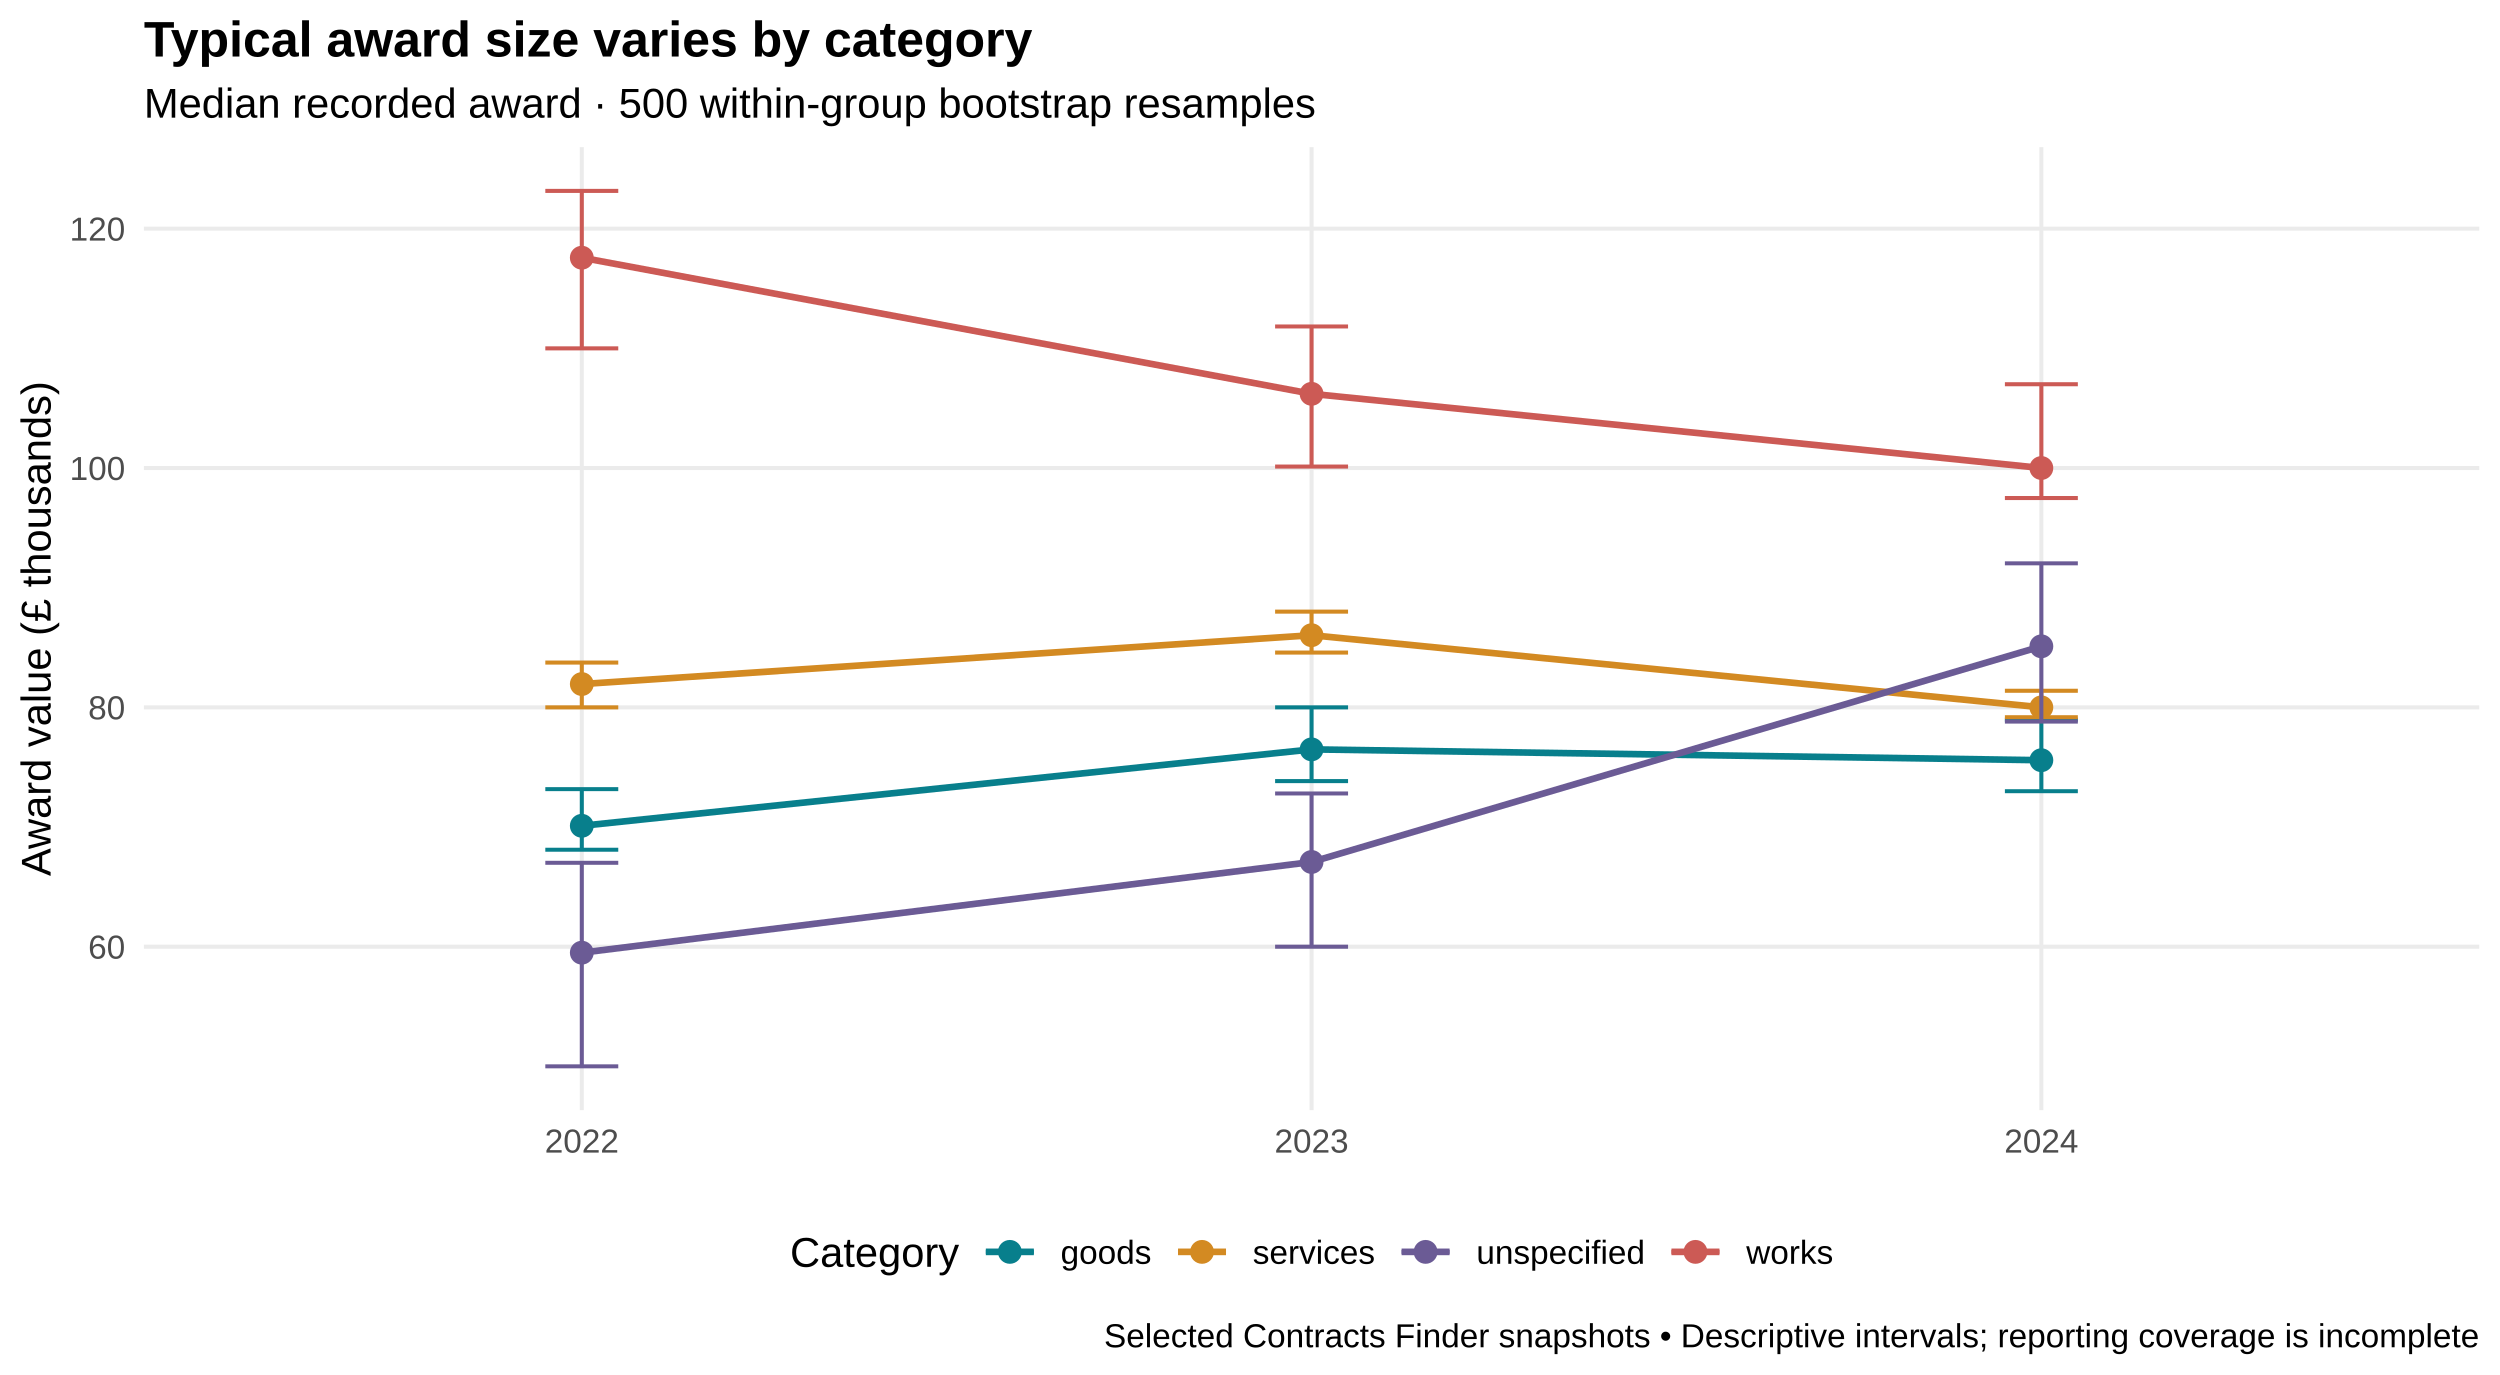
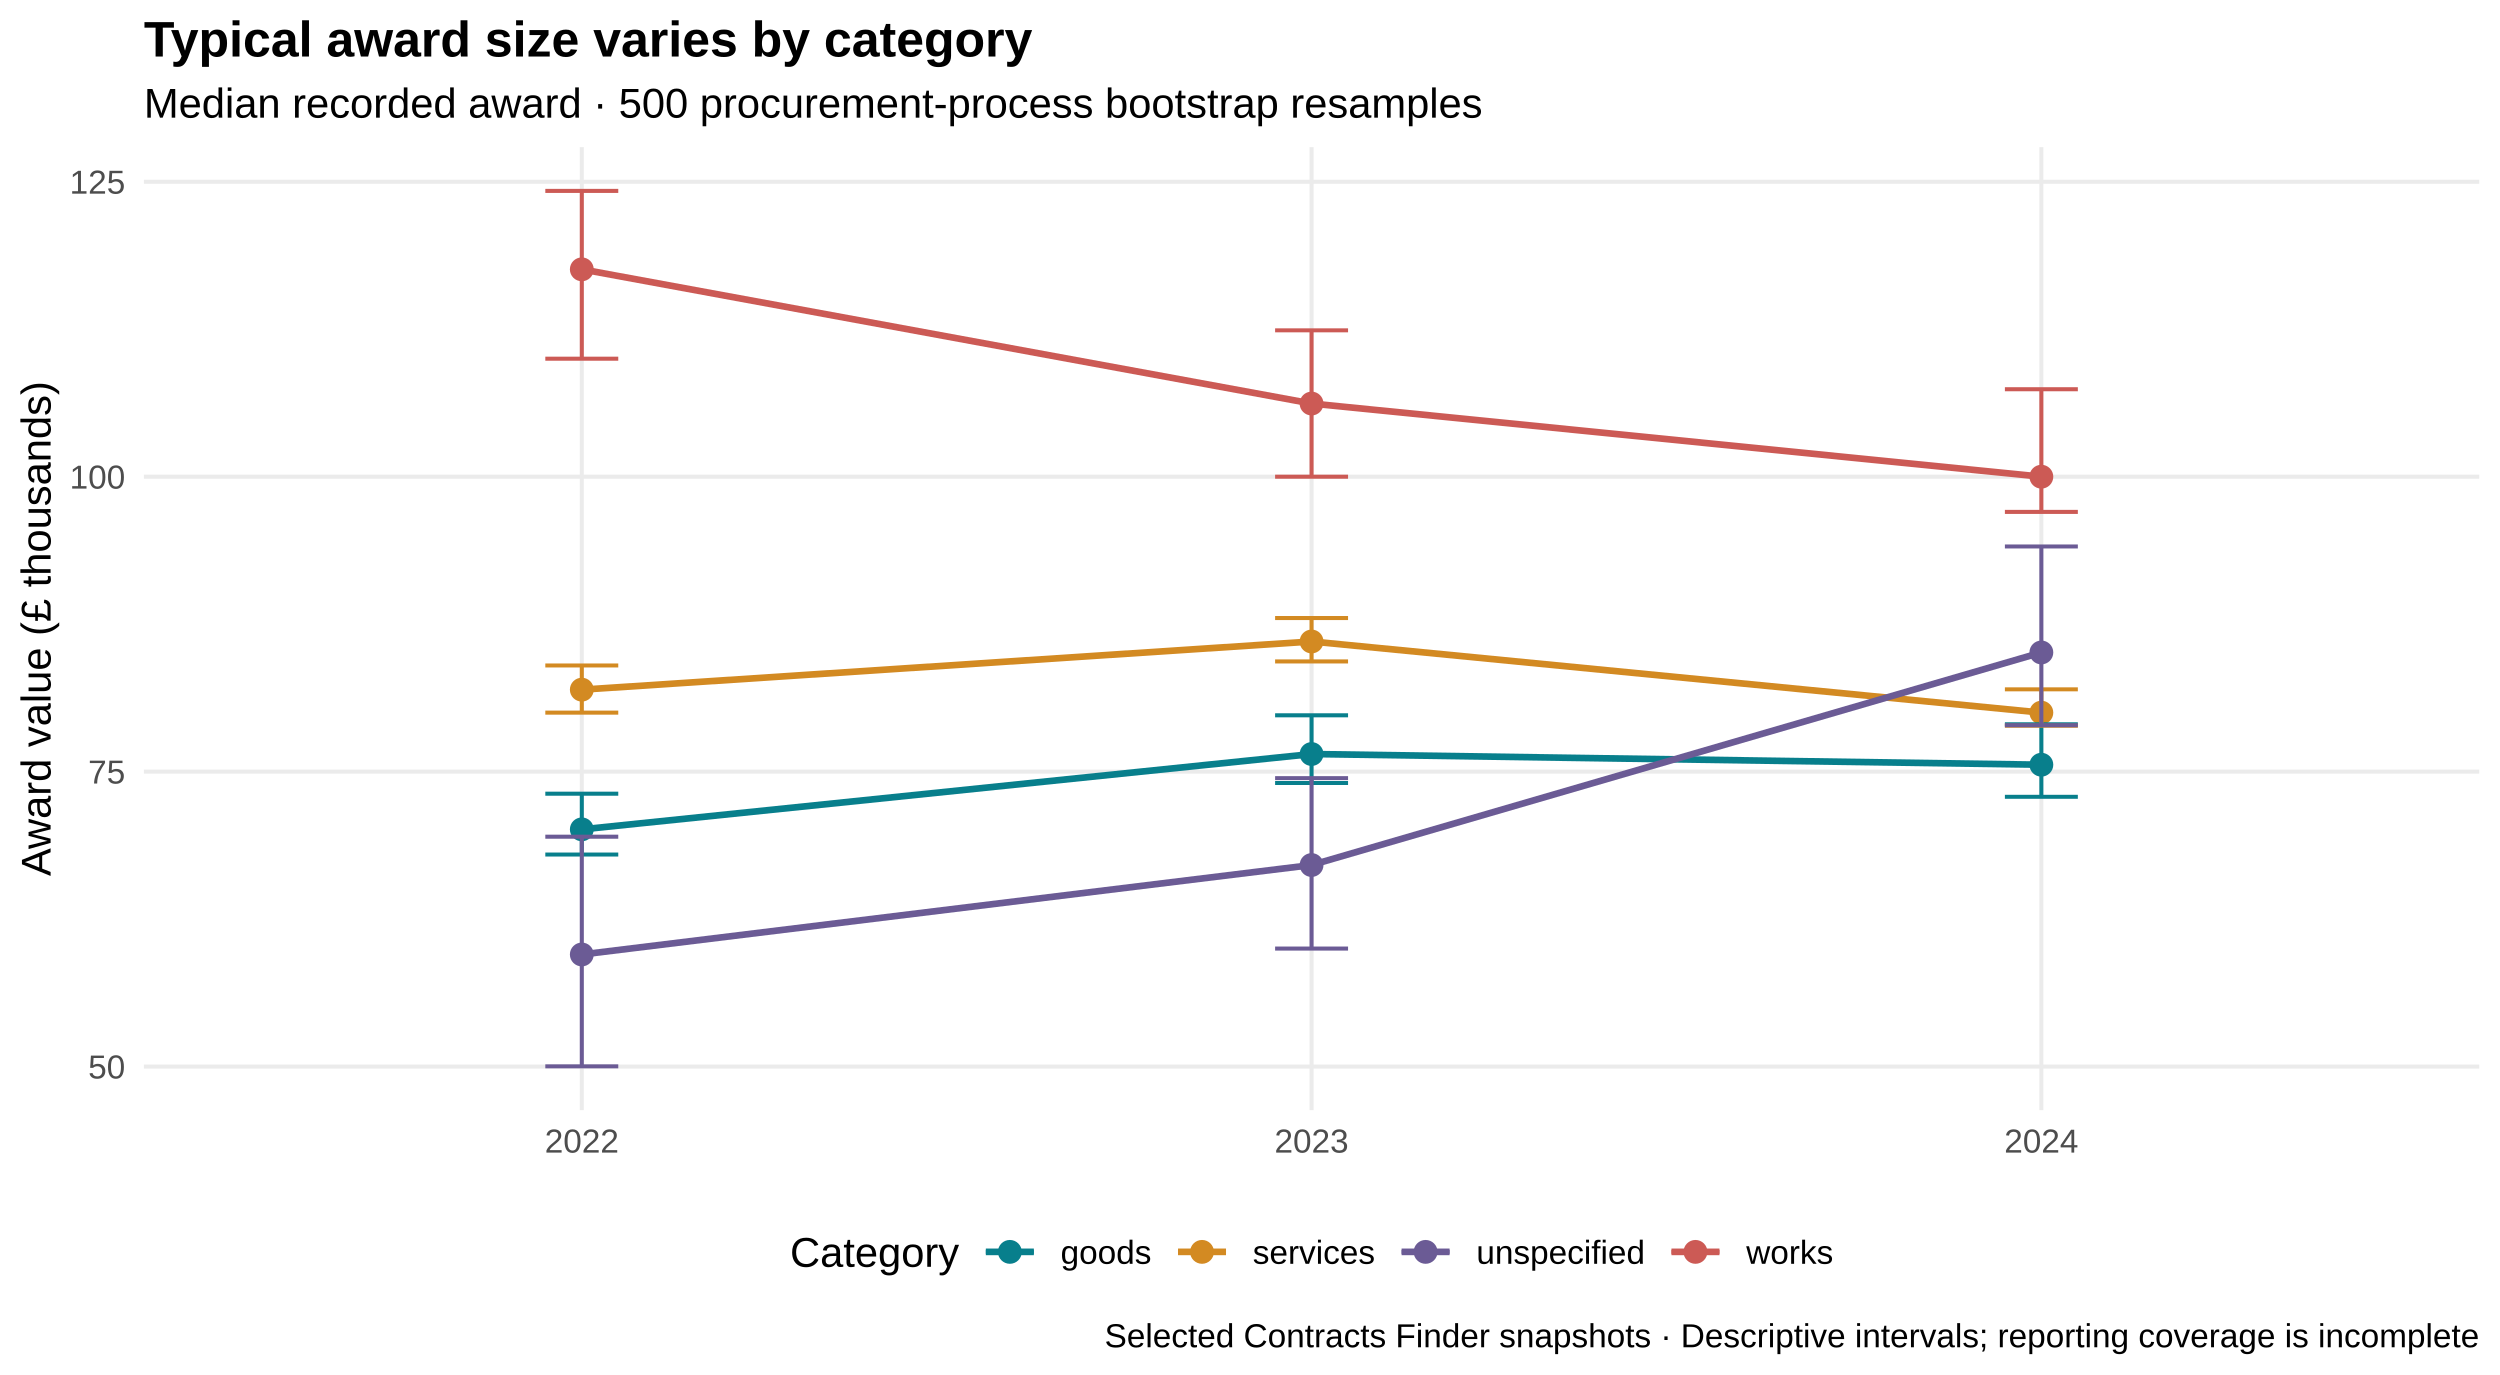
<svg xmlns="http://www.w3.org/2000/svg" width="720.00pt" height="396.00pt" viewBox="0 0 720.00 396.00">
  <g class="svglite">
    <defs>
      <style type="text/css">
    .svglite line, .svglite polyline, .svglite polygon, .svglite path, .svglite rect, .svglite circle {
      fill: none;
      stroke: #000000;
      stroke-linecap: round;
      stroke-linejoin: round;
      stroke-miterlimit: 10.00;
    }
    .svglite text {
      white-space: pre;
    }
    .svglite g.glyphgroup path {
      fill: inherit;
      stroke: none;
    }
  </style>
    </defs>
    <rect width="100%" height="100%" style="stroke: none; fill: #FFFFFF;" />
    <defs>
      <clipPath id="cpMC4wMHw3MjAuMDB8MC4wMHwzOTYuMDA=">
        <rect x="0.00" y="0.00" width="720.00" height="396.00" />
      </clipPath>
    </defs>
    <g clip-path="url(#cpMC4wMHw3MjAuMDB8MC4wMHwzOTYuMDA=)">
      <rect x="0.00" y="0" width="720.00" height="396.00" style="stroke-width: 1.16; stroke: none; fill: #FFFFFF;" />
    </g>
    <defs>
      <clipPath id="cpNDEuNDV8NzE0LjAyfDQyLjM4fDMxOS43MQ==">
        <rect x="41.45" y="42.38" width="672.58" height="277.33" />
      </clipPath>
    </defs>
    <g clip-path="url(#cpNDEuNDV8NzE0LjAyfDQyLjM4fDMxOS43MQ==)">
-       <polyline points="41.45,272.65 714.02,272.65 " style="stroke-width: 1.16; stroke: #EBEBEB; stroke-linecap: butt;" />
-       <polyline points="41.45,203.72 714.02,203.72 " style="stroke-width: 1.16; stroke: #EBEBEB; stroke-linecap: butt;" />
-       <polyline points="41.45,134.79 714.02,134.79 " style="stroke-width: 1.16; stroke: #EBEBEB; stroke-linecap: butt;" />
-       <polyline points="41.45,65.86 714.02,65.86 " style="stroke-width: 1.16; stroke: #EBEBEB; stroke-linecap: butt;" />
+       <polyline points="41.45,307.17 714.02,307.17 " style="stroke-width: 1.16; stroke: #EBEBEB; stroke-linecap: butt;" />
+       <polyline points="41.45,222.23 714.02,222.23 " style="stroke-width: 1.16; stroke: #EBEBEB; stroke-linecap: butt;" />
+       <polyline points="41.45,137.29 714.02,137.29 " style="stroke-width: 1.16; stroke: #EBEBEB; stroke-linecap: butt;" />
+       <polyline points="41.45,52.35 714.02,52.35 " style="stroke-width: 1.16; stroke: #EBEBEB; stroke-linecap: butt;" />
      <polyline points="167.56,319.71 167.56,42.38 " style="stroke-width: 1.16; stroke: #EBEBEB; stroke-linecap: butt;" />
      <polyline points="377.73,319.71 377.73,42.38 " style="stroke-width: 1.16; stroke: #EBEBEB; stroke-linecap: butt;" />
      <polyline points="587.91,319.71 587.91,42.38 " style="stroke-width: 1.16; stroke: #EBEBEB; stroke-linecap: butt;" />
-       <polyline points="167.56,237.83 377.73,215.82 587.91,218.94 " style="stroke-width: 1.92; stroke: #087F8C; stroke-linecap: butt;" />
-       <polyline points="167.56,197.01 377.73,182.94 587.91,203.72 " style="stroke-width: 1.92; stroke: #D38A22; stroke-linecap: butt;" />
-       <polyline points="167.56,274.37 377.73,248.25 587.91,186.14 " style="stroke-width: 1.92; stroke: #6B5B95; stroke-linecap: butt;" />
-       <polyline points="167.56,74.22 377.73,113.42 587.91,134.79 " style="stroke-width: 1.92; stroke: #CC5A55; stroke-linecap: butt;" />
-       <circle cx="167.56" cy="237.83" r="3.05" style="stroke-width: 0.77; stroke: #087F8C; fill: #087F8C;" />
-       <circle cx="377.73" cy="215.82" r="3.05" style="stroke-width: 0.77; stroke: #087F8C; fill: #087F8C;" />
-       <circle cx="587.91" cy="218.94" r="3.05" style="stroke-width: 0.77; stroke: #087F8C; fill: #087F8C;" />
-       <circle cx="167.56" cy="197.01" r="3.05" style="stroke-width: 0.77; stroke: #D38A22; fill: #D38A22;" />
-       <circle cx="377.73" cy="182.94" r="3.05" style="stroke-width: 0.77; stroke: #D38A22; fill: #D38A22;" />
-       <circle cx="587.91" cy="203.72" r="3.05" style="stroke-width: 0.77; stroke: #D38A22; fill: #D38A22;" />
-       <circle cx="167.56" cy="274.37" r="3.05" style="stroke-width: 0.77; stroke: #6B5B95; fill: #6B5B95;" />
-       <circle cx="377.73" cy="248.25" r="3.05" style="stroke-width: 0.77; stroke: #6B5B95; fill: #6B5B95;" />
-       <circle cx="587.91" cy="186.14" r="3.05" style="stroke-width: 0.77; stroke: #6B5B95; fill: #6B5B95;" />
-       <circle cx="167.56" cy="74.22" r="3.05" style="stroke-width: 0.77; stroke: #CC5A55; fill: #CC5A55;" />
-       <circle cx="377.73" cy="113.42" r="3.05" style="stroke-width: 0.77; stroke: #CC5A55; fill: #CC5A55;" />
-       <circle cx="587.91" cy="134.79" r="3.05" style="stroke-width: 0.77; stroke: #CC5A55; fill: #CC5A55;" />
-       <polyline points="157.05,227.27 178.06,227.27 " style="stroke-width: 1.16; stroke: #087F8C; stroke-linecap: butt;" />
-       <polyline points="167.56,227.27 167.56,244.72 " style="stroke-width: 1.16; stroke: #087F8C; stroke-linecap: butt;" />
-       <polyline points="157.05,244.72 178.06,244.72 " style="stroke-width: 1.16; stroke: #087F8C; stroke-linecap: butt;" />
-       <polyline points="367.23,203.72 388.24,203.72 " style="stroke-width: 1.16; stroke: #087F8C; stroke-linecap: butt;" />
-       <polyline points="377.73,203.72 377.73,224.96 " style="stroke-width: 1.16; stroke: #087F8C; stroke-linecap: butt;" />
-       <polyline points="367.23,224.96 388.24,224.96 " style="stroke-width: 1.16; stroke: #087F8C; stroke-linecap: butt;" />
-       <polyline points="577.41,207.27 598.42,207.27 " style="stroke-width: 1.16; stroke: #087F8C; stroke-linecap: butt;" />
-       <polyline points="587.91,207.27 587.91,227.87 " style="stroke-width: 1.16; stroke: #087F8C; stroke-linecap: butt;" />
-       <polyline points="577.41,227.87 598.42,227.87 " style="stroke-width: 1.16; stroke: #087F8C; stroke-linecap: butt;" />
-       <polyline points="157.05,190.82 178.06,190.82 " style="stroke-width: 1.16; stroke: #D38A22; stroke-linecap: butt;" />
-       <polyline points="167.56,190.82 167.56,203.72 " style="stroke-width: 1.16; stroke: #D38A22; stroke-linecap: butt;" />
-       <polyline points="157.05,203.72 178.06,203.72 " style="stroke-width: 1.16; stroke: #D38A22; stroke-linecap: butt;" />
-       <polyline points="367.23,176.15 388.24,176.15 " style="stroke-width: 1.16; stroke: #D38A22; stroke-linecap: butt;" />
-       <polyline points="377.73,176.15 377.73,187.94 " style="stroke-width: 1.16; stroke: #D38A22; stroke-linecap: butt;" />
-       <polyline points="367.23,187.94 388.24,187.94 " style="stroke-width: 1.16; stroke: #D38A22; stroke-linecap: butt;" />
-       <polyline points="577.41,198.94 598.42,198.94 " style="stroke-width: 1.16; stroke: #D38A22; stroke-linecap: butt;" />
-       <polyline points="587.91,198.94 587.91,206.56 " style="stroke-width: 1.16; stroke: #D38A22; stroke-linecap: butt;" />
-       <polyline points="577.41,206.56 598.42,206.56 " style="stroke-width: 1.16; stroke: #D38A22; stroke-linecap: butt;" />
-       <polyline points="157.05,248.49 178.06,248.49 " style="stroke-width: 1.16; stroke: #6B5B95; stroke-linecap: butt;" />
-       <polyline points="167.56,248.49 167.56,307.10 " style="stroke-width: 1.16; stroke: #6B5B95; stroke-linecap: butt;" />
+       <polyline points="167.56,238.86 377.73,217.16 587.91,220.24 " style="stroke-width: 1.92; stroke: #087F8C; stroke-linecap: butt;" />
+       <polyline points="167.56,198.62 377.73,184.75 587.91,205.24 " style="stroke-width: 1.92; stroke: #D38A22; stroke-linecap: butt;" />
+       <polyline points="167.56,274.89 377.73,249.13 587.91,187.91 " style="stroke-width: 1.92; stroke: #6B5B95; stroke-linecap: butt;" />
+       <polyline points="167.56,77.57 377.73,116.22 587.91,137.29 " style="stroke-width: 1.92; stroke: #CC5A55; stroke-linecap: butt;" />
+       <circle cx="167.56" cy="238.86" r="3.05" style="stroke-width: 0.77; stroke: #087F8C; fill: #087F8C;" />
+       <circle cx="377.73" cy="217.16" r="3.05" style="stroke-width: 0.77; stroke: #087F8C; fill: #087F8C;" />
+       <circle cx="587.91" cy="220.24" r="3.05" style="stroke-width: 0.77; stroke: #087F8C; fill: #087F8C;" />
+       <circle cx="167.56" cy="198.62" r="3.05" style="stroke-width: 0.77; stroke: #D38A22; fill: #D38A22;" />
+       <circle cx="377.73" cy="184.75" r="3.05" style="stroke-width: 0.77; stroke: #D38A22; fill: #D38A22;" />
+       <circle cx="587.91" cy="205.24" r="3.05" style="stroke-width: 0.77; stroke: #D38A22; fill: #D38A22;" />
+       <circle cx="167.56" cy="274.89" r="3.05" style="stroke-width: 0.77; stroke: #6B5B95; fill: #6B5B95;" />
+       <circle cx="377.73" cy="249.13" r="3.05" style="stroke-width: 0.77; stroke: #6B5B95; fill: #6B5B95;" />
+       <circle cx="587.91" cy="187.91" r="3.05" style="stroke-width: 0.77; stroke: #6B5B95; fill: #6B5B95;" />
+       <circle cx="167.56" cy="77.57" r="3.05" style="stroke-width: 0.77; stroke: #CC5A55; fill: #CC5A55;" />
+       <circle cx="377.73" cy="116.22" r="3.05" style="stroke-width: 0.77; stroke: #CC5A55; fill: #CC5A55;" />
+       <circle cx="587.91" cy="137.29" r="3.05" style="stroke-width: 0.77; stroke: #CC5A55; fill: #CC5A55;" />
+       <polyline points="157.05,228.59 178.06,228.59 " style="stroke-width: 1.16; stroke: #087F8C; stroke-linecap: butt;" />
+       <polyline points="167.56,228.59 167.56,246.11 " style="stroke-width: 1.16; stroke: #087F8C; stroke-linecap: butt;" />
+       <polyline points="157.05,246.11 178.06,246.11 " style="stroke-width: 1.16; stroke: #087F8C; stroke-linecap: butt;" />
+       <polyline points="367.23,206.01 388.24,206.01 " style="stroke-width: 1.16; stroke: #087F8C; stroke-linecap: butt;" />
+       <polyline points="377.73,206.01 377.73,225.50 " style="stroke-width: 1.16; stroke: #087F8C; stroke-linecap: butt;" />
+       <polyline points="367.23,225.50 388.24,225.50 " style="stroke-width: 1.16; stroke: #087F8C; stroke-linecap: butt;" />
+       <polyline points="577.41,208.59 598.42,208.59 " style="stroke-width: 1.16; stroke: #087F8C; stroke-linecap: butt;" />
+       <polyline points="587.91,208.59 587.91,229.48 " style="stroke-width: 1.16; stroke: #087F8C; stroke-linecap: butt;" />
+       <polyline points="577.41,229.48 598.42,229.48 " style="stroke-width: 1.16; stroke: #087F8C; stroke-linecap: butt;" />
+       <polyline points="157.05,191.65 178.06,191.65 " style="stroke-width: 1.16; stroke: #D38A22; stroke-linecap: butt;" />
+       <polyline points="167.56,191.65 167.56,205.24 " style="stroke-width: 1.16; stroke: #D38A22; stroke-linecap: butt;" />
+       <polyline points="157.05,205.24 178.06,205.24 " style="stroke-width: 1.16; stroke: #D38A22; stroke-linecap: butt;" />
+       <polyline points="367.23,177.99 388.24,177.99 " style="stroke-width: 1.16; stroke: #D38A22; stroke-linecap: butt;" />
+       <polyline points="377.73,177.99 377.73,190.49 " style="stroke-width: 1.16; stroke: #D38A22; stroke-linecap: butt;" />
+       <polyline points="367.23,190.49 388.24,190.49 " style="stroke-width: 1.16; stroke: #D38A22; stroke-linecap: butt;" />
+       <polyline points="577.41,198.53 598.42,198.53 " style="stroke-width: 1.16; stroke: #D38A22; stroke-linecap: butt;" />
+       <polyline points="587.91,198.53 587.91,209.01 " style="stroke-width: 1.16; stroke: #D38A22; stroke-linecap: butt;" />
+       <polyline points="577.41,209.01 598.42,209.01 " style="stroke-width: 1.16; stroke: #D38A22; stroke-linecap: butt;" />
+       <polyline points="157.05,240.97 178.06,240.97 " style="stroke-width: 1.16; stroke: #6B5B95; stroke-linecap: butt;" />
+       <polyline points="167.56,240.97 167.56,307.10 " style="stroke-width: 1.16; stroke: #6B5B95; stroke-linecap: butt;" />
      <polyline points="157.05,307.10 178.06,307.10 " style="stroke-width: 1.16; stroke: #6B5B95; stroke-linecap: butt;" />
-       <polyline points="367.23,228.52 388.24,228.52 " style="stroke-width: 1.16; stroke: #6B5B95; stroke-linecap: butt;" />
-       <polyline points="377.73,228.52 377.73,272.65 " style="stroke-width: 1.16; stroke: #6B5B95; stroke-linecap: butt;" />
-       <polyline points="367.23,272.65 388.24,272.65 " style="stroke-width: 1.16; stroke: #6B5B95; stroke-linecap: butt;" />
-       <polyline points="577.41,162.24 598.42,162.24 " style="stroke-width: 1.16; stroke: #6B5B95; stroke-linecap: butt;" />
-       <polyline points="587.91,162.24 587.91,207.81 " style="stroke-width: 1.16; stroke: #6B5B95; stroke-linecap: butt;" />
-       <polyline points="577.41,207.81 598.42,207.81 " style="stroke-width: 1.16; stroke: #6B5B95; stroke-linecap: butt;" />
+       <polyline points="367.23,224.10 388.24,224.10 " style="stroke-width: 1.16; stroke: #6B5B95; stroke-linecap: butt;" />
+       <polyline points="377.73,224.10 377.73,273.19 " style="stroke-width: 1.16; stroke: #6B5B95; stroke-linecap: butt;" />
+       <polyline points="367.23,273.19 388.24,273.19 " style="stroke-width: 1.16; stroke: #6B5B95; stroke-linecap: butt;" />
+       <polyline points="577.41,157.38 598.42,157.38 " style="stroke-width: 1.16; stroke: #6B5B95; stroke-linecap: butt;" />
+       <polyline points="587.91,157.38 587.91,208.87 " style="stroke-width: 1.16; stroke: #6B5B95; stroke-linecap: butt;" />
+       <polyline points="577.41,208.87 598.42,208.87 " style="stroke-width: 1.16; stroke: #6B5B95; stroke-linecap: butt;" />
      <polyline points="157.05,54.98 178.06,54.98 " style="stroke-width: 1.16; stroke: #CC5A55; stroke-linecap: butt;" />
-       <polyline points="167.56,54.98 167.56,100.33 " style="stroke-width: 1.16; stroke: #CC5A55; stroke-linecap: butt;" />
-       <polyline points="157.05,100.33 178.06,100.33 " style="stroke-width: 1.16; stroke: #CC5A55; stroke-linecap: butt;" />
-       <polyline points="367.23,94.02 388.24,94.02 " style="stroke-width: 1.16; stroke: #CC5A55; stroke-linecap: butt;" />
-       <polyline points="377.73,94.02 377.73,134.37 " style="stroke-width: 1.16; stroke: #CC5A55; stroke-linecap: butt;" />
-       <polyline points="367.23,134.37 388.24,134.37 " style="stroke-width: 1.16; stroke: #CC5A55; stroke-linecap: butt;" />
-       <polyline points="577.41,110.66 598.42,110.66 " style="stroke-width: 1.16; stroke: #CC5A55; stroke-linecap: butt;" />
-       <polyline points="587.91,110.66 587.91,143.43 " style="stroke-width: 1.16; stroke: #CC5A55; stroke-linecap: butt;" />
-       <polyline points="577.41,143.43 598.42,143.43 " style="stroke-width: 1.16; stroke: #CC5A55; stroke-linecap: butt;" />
+       <polyline points="167.56,54.98 167.56,103.31 " style="stroke-width: 1.16; stroke: #CC5A55; stroke-linecap: butt;" />
+       <polyline points="157.05,103.31 178.06,103.31 " style="stroke-width: 1.16; stroke: #CC5A55; stroke-linecap: butt;" />
+       <polyline points="367.23,95.14 388.24,95.14 " style="stroke-width: 1.16; stroke: #CC5A55; stroke-linecap: butt;" />
+       <polyline points="377.73,95.14 377.73,137.29 " style="stroke-width: 1.16; stroke: #CC5A55; stroke-linecap: butt;" />
+       <polyline points="367.23,137.29 388.24,137.29 " style="stroke-width: 1.16; stroke: #CC5A55; stroke-linecap: butt;" />
+       <polyline points="577.41,112.10 598.42,112.10 " style="stroke-width: 1.16; stroke: #CC5A55; stroke-linecap: butt;" />
+       <polyline points="587.91,112.10 587.91,147.43 " style="stroke-width: 1.16; stroke: #CC5A55; stroke-linecap: butt;" />
+       <polyline points="577.41,147.43 598.42,147.43 " style="stroke-width: 1.16; stroke: #CC5A55; stroke-linecap: butt;" />
    </g>
    <g clip-path="url(#cpMC4wMHw3MjAuMDB8MC4wMHwzOTYuMDA=)">
-       <text x="36.07" y="276.09" text-anchor="end" style="font-size: 9.60px;fill: #4D4D4D; font-family: &quot;Arial&quot;;" textLength="10.66px" lengthAdjust="spacingAndGlyphs">60</text>
-       <text x="36.07" y="207.16" text-anchor="end" style="font-size: 9.60px;fill: #4D4D4D; font-family: &quot;Arial&quot;;" textLength="10.66px" lengthAdjust="spacingAndGlyphs">80</text>
-       <text x="36.07" y="138.23" text-anchor="end" style="font-size: 9.60px;fill: #4D4D4D; font-family: &quot;Arial&quot;;" textLength="15.98px" lengthAdjust="spacingAndGlyphs">100</text>
-       <text x="36.07" y="69.30" text-anchor="end" style="font-size: 9.60px;fill: #4D4D4D; font-family: &quot;Arial&quot;;" textLength="15.98px" lengthAdjust="spacingAndGlyphs">120</text>
+       <text x="36.07" y="310.60" text-anchor="end" style="font-size: 9.60px;fill: #4D4D4D; font-family: &quot;Arial&quot;;" textLength="10.66px" lengthAdjust="spacingAndGlyphs">50</text>
+       <text x="36.07" y="225.66" text-anchor="end" style="font-size: 9.60px;fill: #4D4D4D; font-family: &quot;Arial&quot;;" textLength="10.66px" lengthAdjust="spacingAndGlyphs">75</text>
+       <text x="36.07" y="140.72" text-anchor="end" style="font-size: 9.60px;fill: #4D4D4D; font-family: &quot;Arial&quot;;" textLength="15.98px" lengthAdjust="spacingAndGlyphs">100</text>
+       <text x="36.07" y="55.78" text-anchor="end" style="font-size: 9.60px;fill: #4D4D4D; font-family: &quot;Arial&quot;;" textLength="15.98px" lengthAdjust="spacingAndGlyphs">125</text>
      <text x="167.56" y="331.95" text-anchor="middle" style="font-size: 9.60px;fill: #4D4D4D; font-family: &quot;Arial&quot;;" textLength="21.31px" lengthAdjust="spacingAndGlyphs">2022</text>
      <text x="377.73" y="331.95" text-anchor="middle" style="font-size: 9.60px;fill: #4D4D4D; font-family: &quot;Arial&quot;;" textLength="21.31px" lengthAdjust="spacingAndGlyphs">2023</text>
      <text x="587.91" y="331.95" text-anchor="middle" style="font-size: 9.60px;fill: #4D4D4D; font-family: &quot;Arial&quot;;" textLength="21.31px" lengthAdjust="spacingAndGlyphs">2024</text>
      <text transform="translate(14.57,181.04) rotate(-90)" text-anchor="middle" style="font-size: 12.00px; font-family: &quot;Arial&quot;;" textLength="142.50px" lengthAdjust="spacingAndGlyphs">Award value (£ thousands)</text>
      <text x="227.53" y="364.84" style="font-size: 12.00px; font-family: &quot;Arial&quot;;" textLength="48.69px" lengthAdjust="spacingAndGlyphs">Category</text>
      <line x1="283.92" y1="360.54" x2="297.75" y2="360.54" style="stroke-width: 1.92; stroke: #087F8C; stroke-linecap: butt;" />
      <circle cx="290.84" cy="360.54" r="3.05" style="stroke-width: 0.77; stroke: #087F8C; fill: #087F8C;" />
      <line x1="283.92" y1="360.54" x2="297.75" y2="360.54" style="stroke-width: 1.16; stroke: #087F8C; stroke-linecap: butt;" />
      <line x1="339.27" y1="360.54" x2="353.09" y2="360.54" style="stroke-width: 1.92; stroke: #D38A22; stroke-linecap: butt;" />
      <circle cx="346.18" cy="360.54" r="3.05" style="stroke-width: 0.77; stroke: #D38A22; fill: #D38A22;" />
      <line x1="339.27" y1="360.54" x2="353.09" y2="360.54" style="stroke-width: 1.16; stroke: #D38A22; stroke-linecap: butt;" />
      <line x1="403.66" y1="360.54" x2="417.48" y2="360.54" style="stroke-width: 1.92; stroke: #6B5B95; stroke-linecap: butt;" />
      <circle cx="410.57" cy="360.54" r="3.05" style="stroke-width: 0.77; stroke: #6B5B95; fill: #6B5B95;" />
      <line x1="403.66" y1="360.54" x2="417.48" y2="360.54" style="stroke-width: 1.16; stroke: #6B5B95; stroke-linecap: butt;" />
      <line x1="481.38" y1="360.54" x2="495.20" y2="360.54" style="stroke-width: 1.92; stroke: #CC5A55; stroke-linecap: butt;" />
      <circle cx="488.29" cy="360.54" r="3.05" style="stroke-width: 0.77; stroke: #CC5A55; fill: #CC5A55;" />
      <line x1="481.38" y1="360.54" x2="495.20" y2="360.54" style="stroke-width: 1.16; stroke: #CC5A55; stroke-linecap: butt;" />
      <text x="305.45" y="363.98" style="font-size: 9.60px; font-family: &quot;Arial&quot;;" textLength="26.11px" lengthAdjust="spacingAndGlyphs">goods</text>
      <text x="360.80" y="363.98" style="font-size: 9.60px; font-family: &quot;Arial&quot;;" textLength="35.16px" lengthAdjust="spacingAndGlyphs">services</text>
      <text x="425.19" y="363.98" style="font-size: 9.60px; font-family: &quot;Arial&quot;;" textLength="48.48px" lengthAdjust="spacingAndGlyphs">unspecified</text>
      <text x="502.91" y="363.98" style="font-size: 9.60px; font-family: &quot;Arial&quot;;" textLength="25.03px" lengthAdjust="spacingAndGlyphs">works</text>
-       <text x="41.45" y="33.88" style="font-size: 12.00px; font-family: &quot;Arial&quot;;" textLength="337.47px" lengthAdjust="spacingAndGlyphs">Median recorded award · 500 within-group bootstrap resamples</text>
+       <text x="41.45" y="33.88" style="font-size: 12.00px; font-family: &quot;Arial&quot;;" textLength="385.47px" lengthAdjust="spacingAndGlyphs">Median recorded award · 500 procurement-process bootstrap resamples</text>
      <text x="41.45" y="16.28" style="font-size: 14.40px; font-weight: bold; font-family: &quot;Arial&quot;;" textLength="255.69px" lengthAdjust="spacingAndGlyphs">Typical award size varies by category</text>
-       <text x="714.02" y="388.01" text-anchor="end" style="font-size: 9.60px; font-family: &quot;Arial&quot;;" textLength="395.55px" lengthAdjust="spacingAndGlyphs">Selected Contracts Finder snapshots • Descriptive intervals; reporting coverage is incomplete</text>
+       <text x="714.02" y="388.01" text-anchor="end" style="font-size: 9.60px; font-family: &quot;Arial&quot;;" textLength="395.38px" lengthAdjust="spacingAndGlyphs">Selected Contracts Finder snapshots · Descriptive intervals; reporting coverage is incomplete</text>
    </g>
  </g>
</svg>
